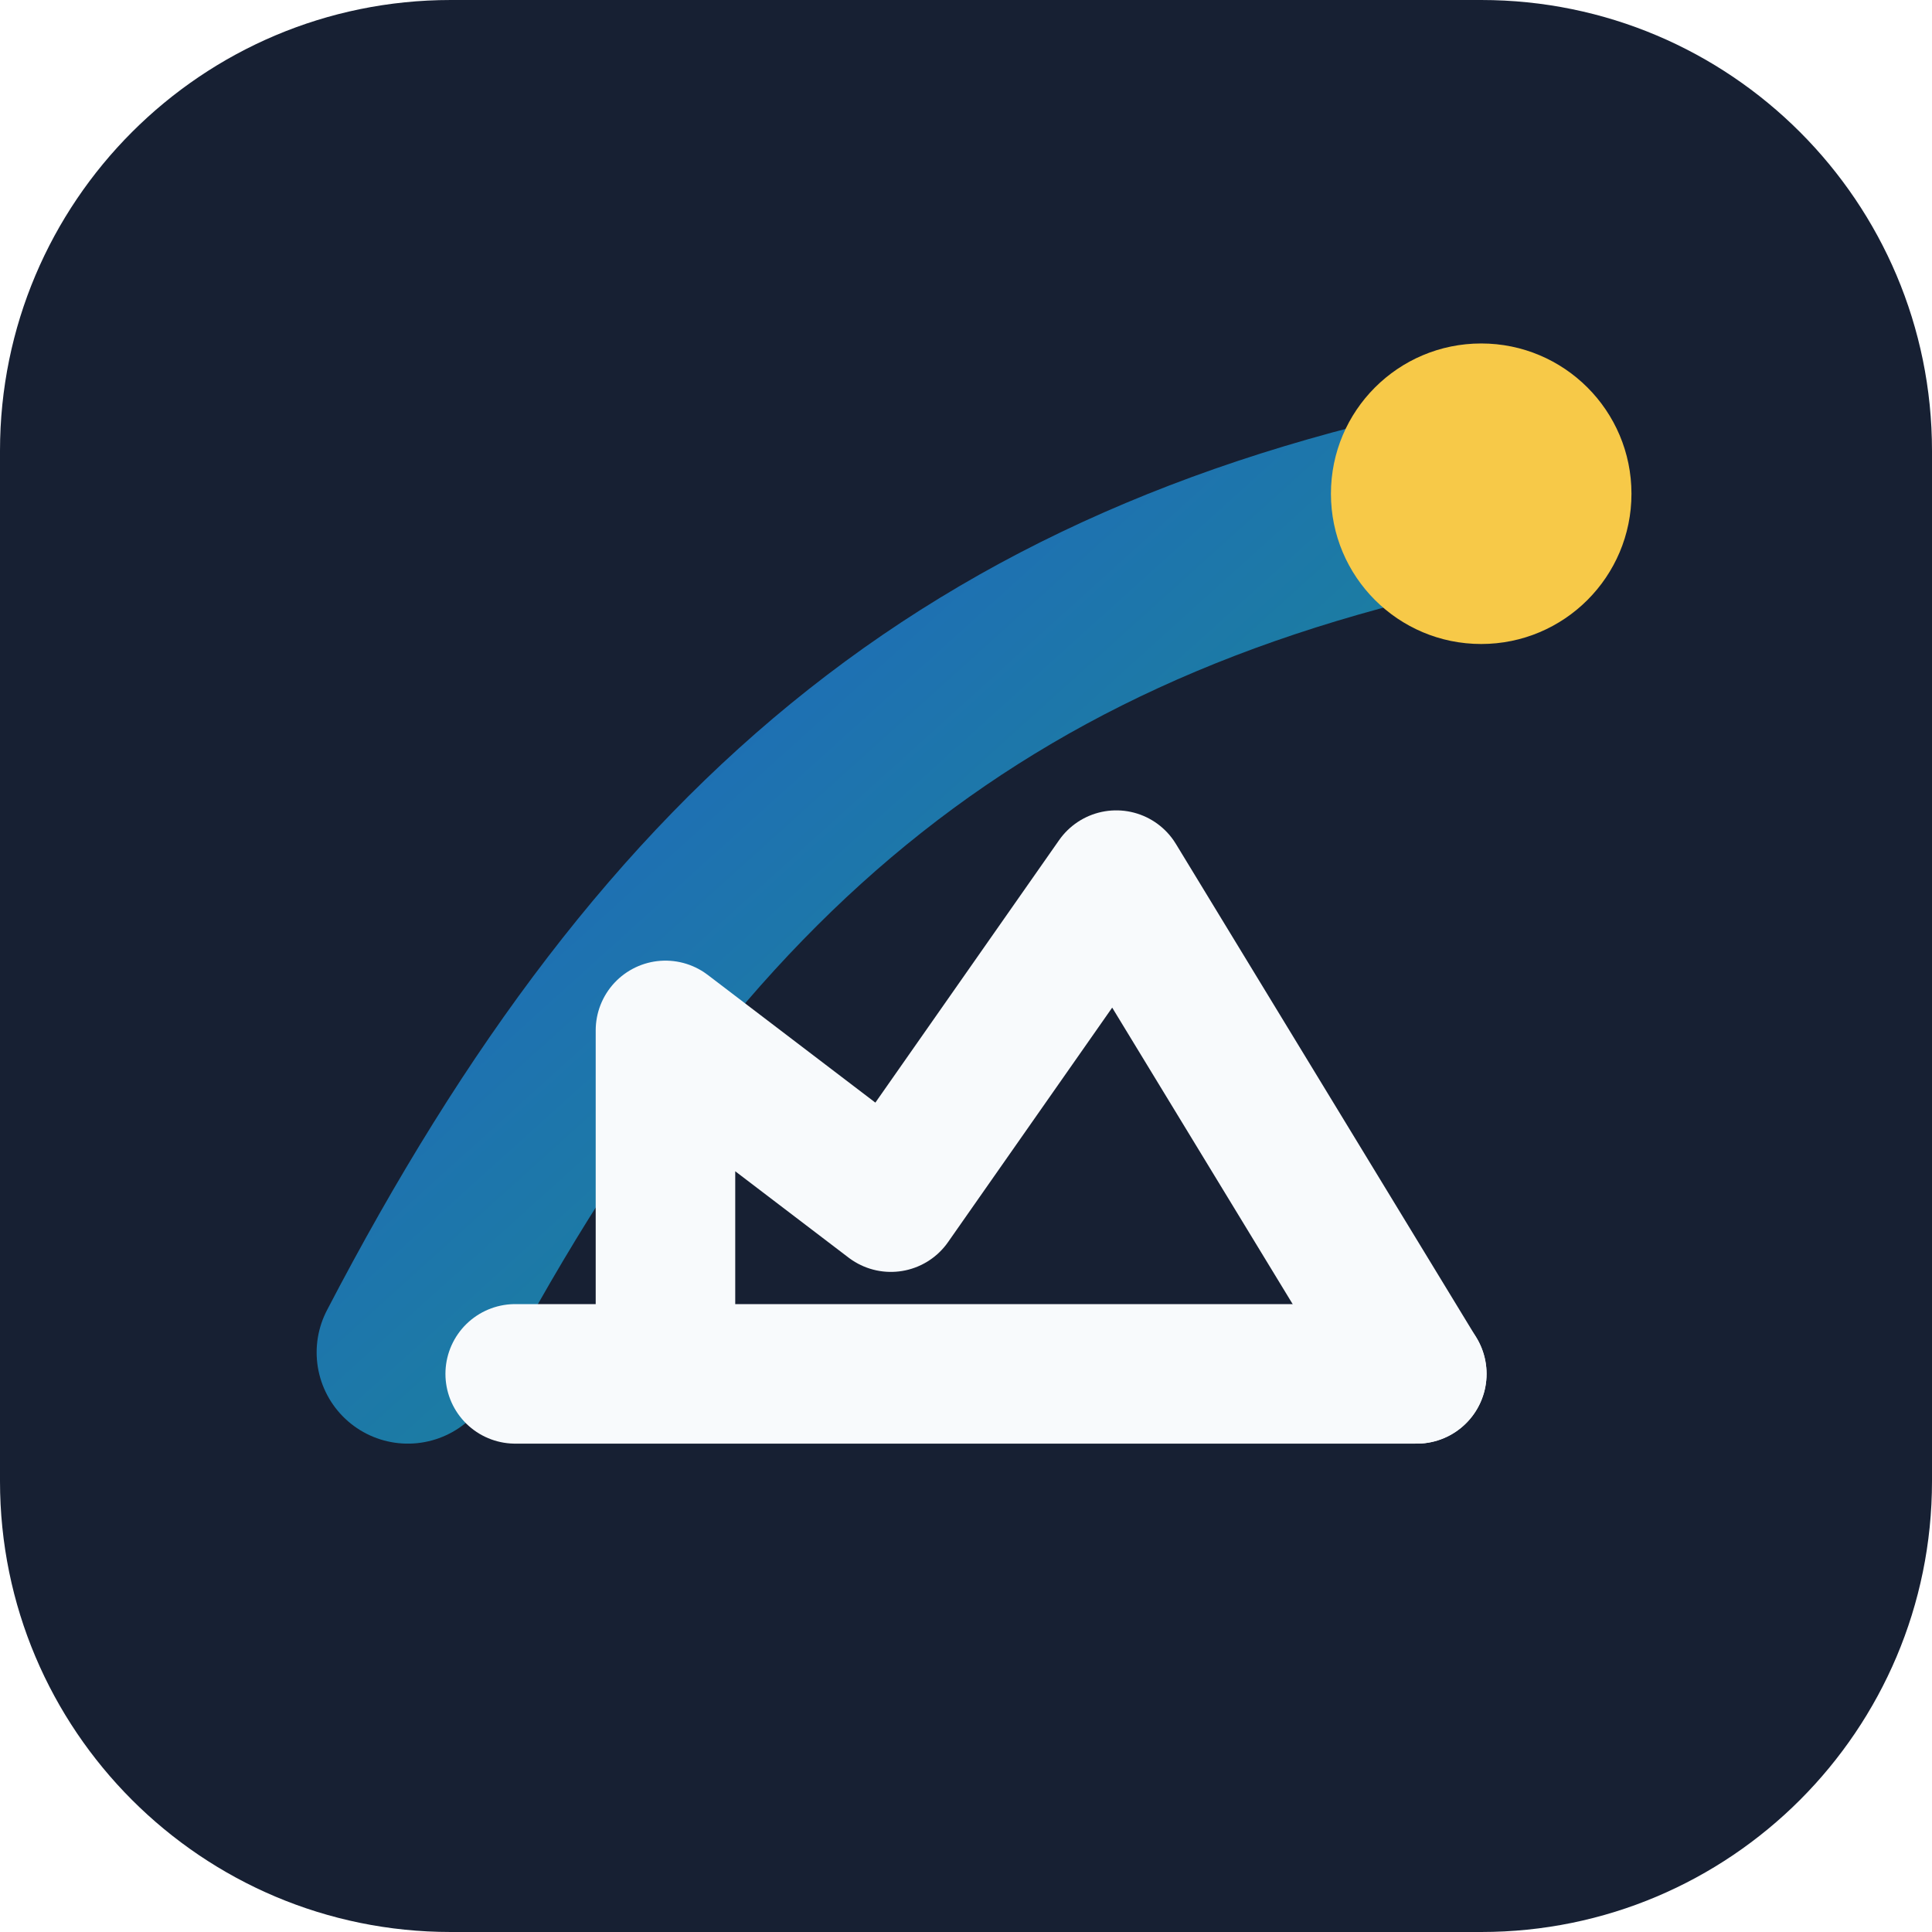
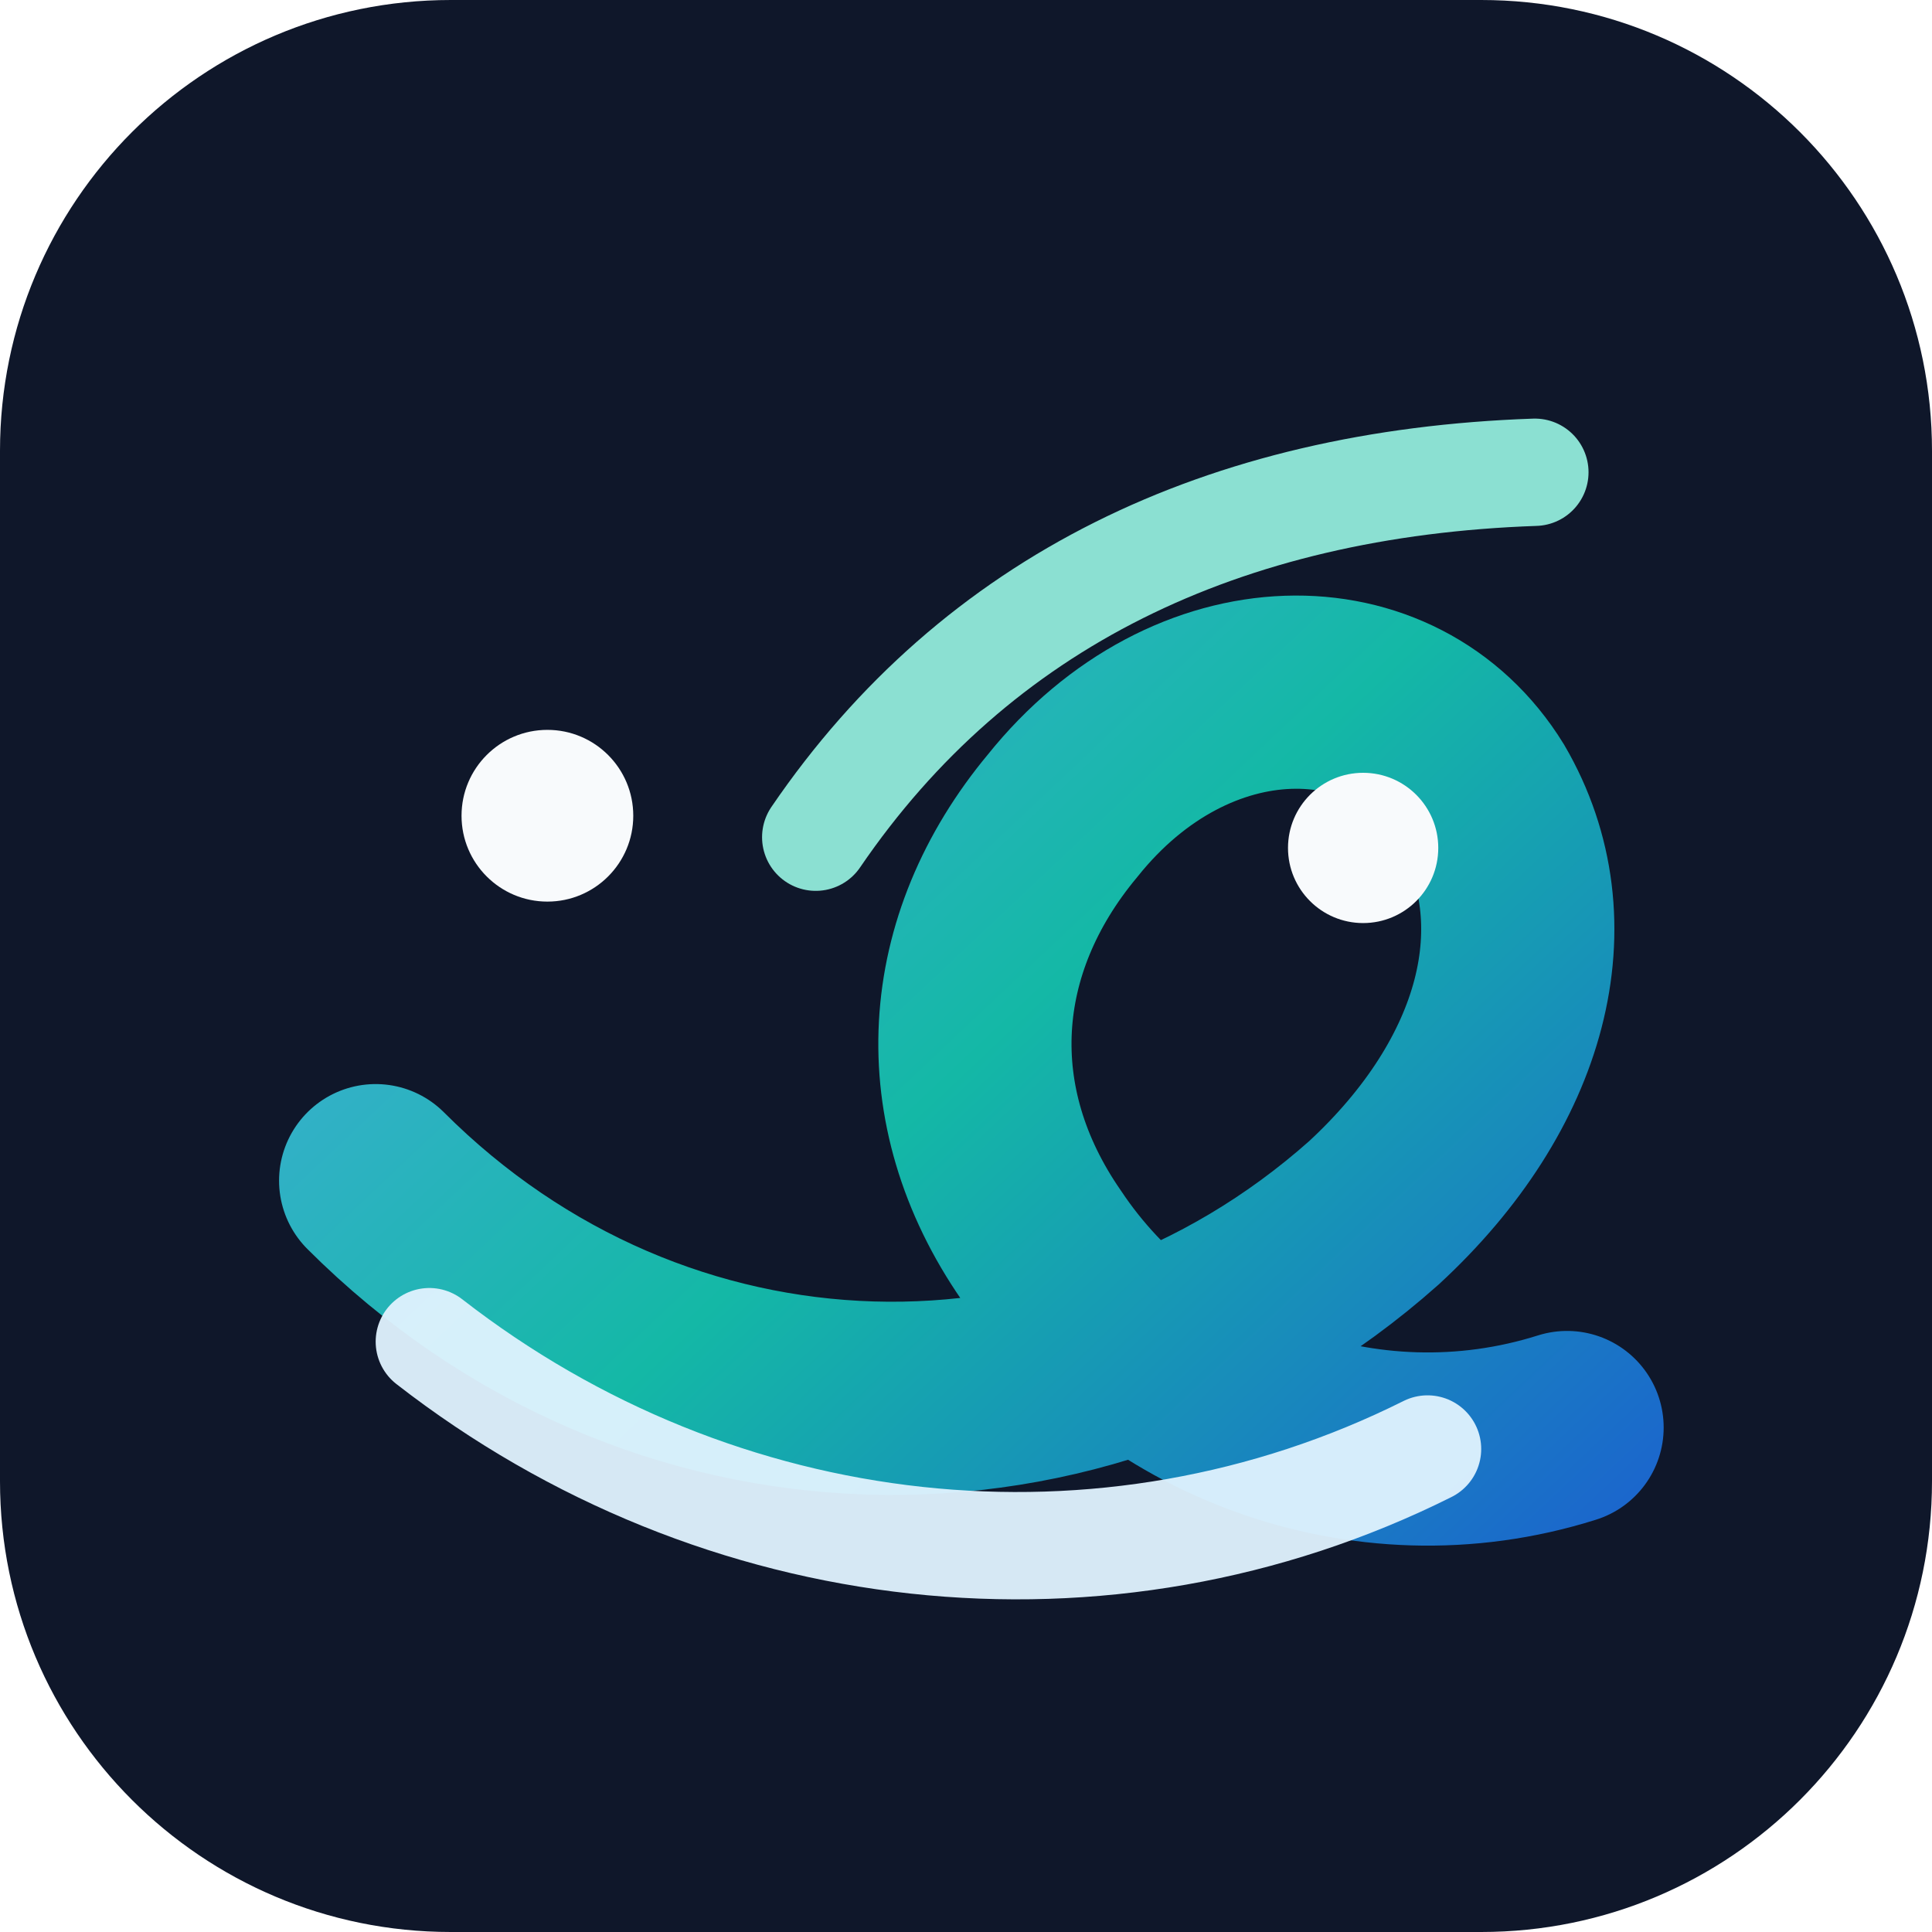
- <svg xmlns="http://www.w3.org/2000/svg" viewBox="0 0 180 180" role="img" aria-label="WDI tracker">
+ <svg xmlns="http://www.w3.org/2000/svg" viewBox="0 0 180 180" role="img" aria-label="Ocean tracker">
  <defs>
-     <linearGradient id="g" x1="28" y1="22" x2="158" y2="166" gradientUnits="userSpaceOnUse">
-       <stop offset="0" stop-color="#2458d3" />
-       <stop offset="1" stop-color="#13a36f" />
+     <linearGradient id="ocean" x1="24" y1="22" x2="158" y2="164" gradientUnits="userSpaceOnUse">
+       <stop offset="0" stop-color="#60a5fa" />
+       <stop offset="0.52" stop-color="#14b8a6" />
+       <stop offset="1" stop-color="#1d4ed8" />
    </linearGradient>
  </defs>
-   <rect width="180" height="180" rx="42" fill="#172033" />
-   <path d="M38 126c25-48 54-72 104-81" fill="none" stroke="url(#g)" stroke-width="17" stroke-linecap="round" />
-   <path d="M48 128h84" fill="none" stroke="#f8fafc" stroke-width="13" stroke-linecap="round" />
-   <path d="M62 128V96l21 16 21-30 28 46" fill="none" stroke="#f8fafc" stroke-width="13" stroke-linecap="round" stroke-linejoin="round" />
-   <circle cx="138" cy="46" r="14" fill="#f7c948" />
+   <rect width="180" height="180" rx="42" fill="#0f172a" />
+   <path d="M35 110c26 26 66 27 93 3 13-12 17-27 10-39-8-13-27-13-39 2-10 12-11 27-2 40 10 15 30 23 49 17" fill="none" stroke="url(#ocean)" stroke-width="18" stroke-linecap="round" />
+   <path d="M40 125c27 21 63 25 93 10" fill="none" stroke="#e0f2fe" stroke-width="10" stroke-linecap="round" opacity=".95" />
+   <path d="M76 78c15-22 38-33 67-34" fill="none" stroke="#99f6e4" stroke-width="10" stroke-linecap="round" opacity=".9" />
+   <circle cx="51" cy="76" r="8" fill="#f8fafc" />
+   <circle cx="127" cy="79" r="7" fill="#f8fafc" />
</svg>
